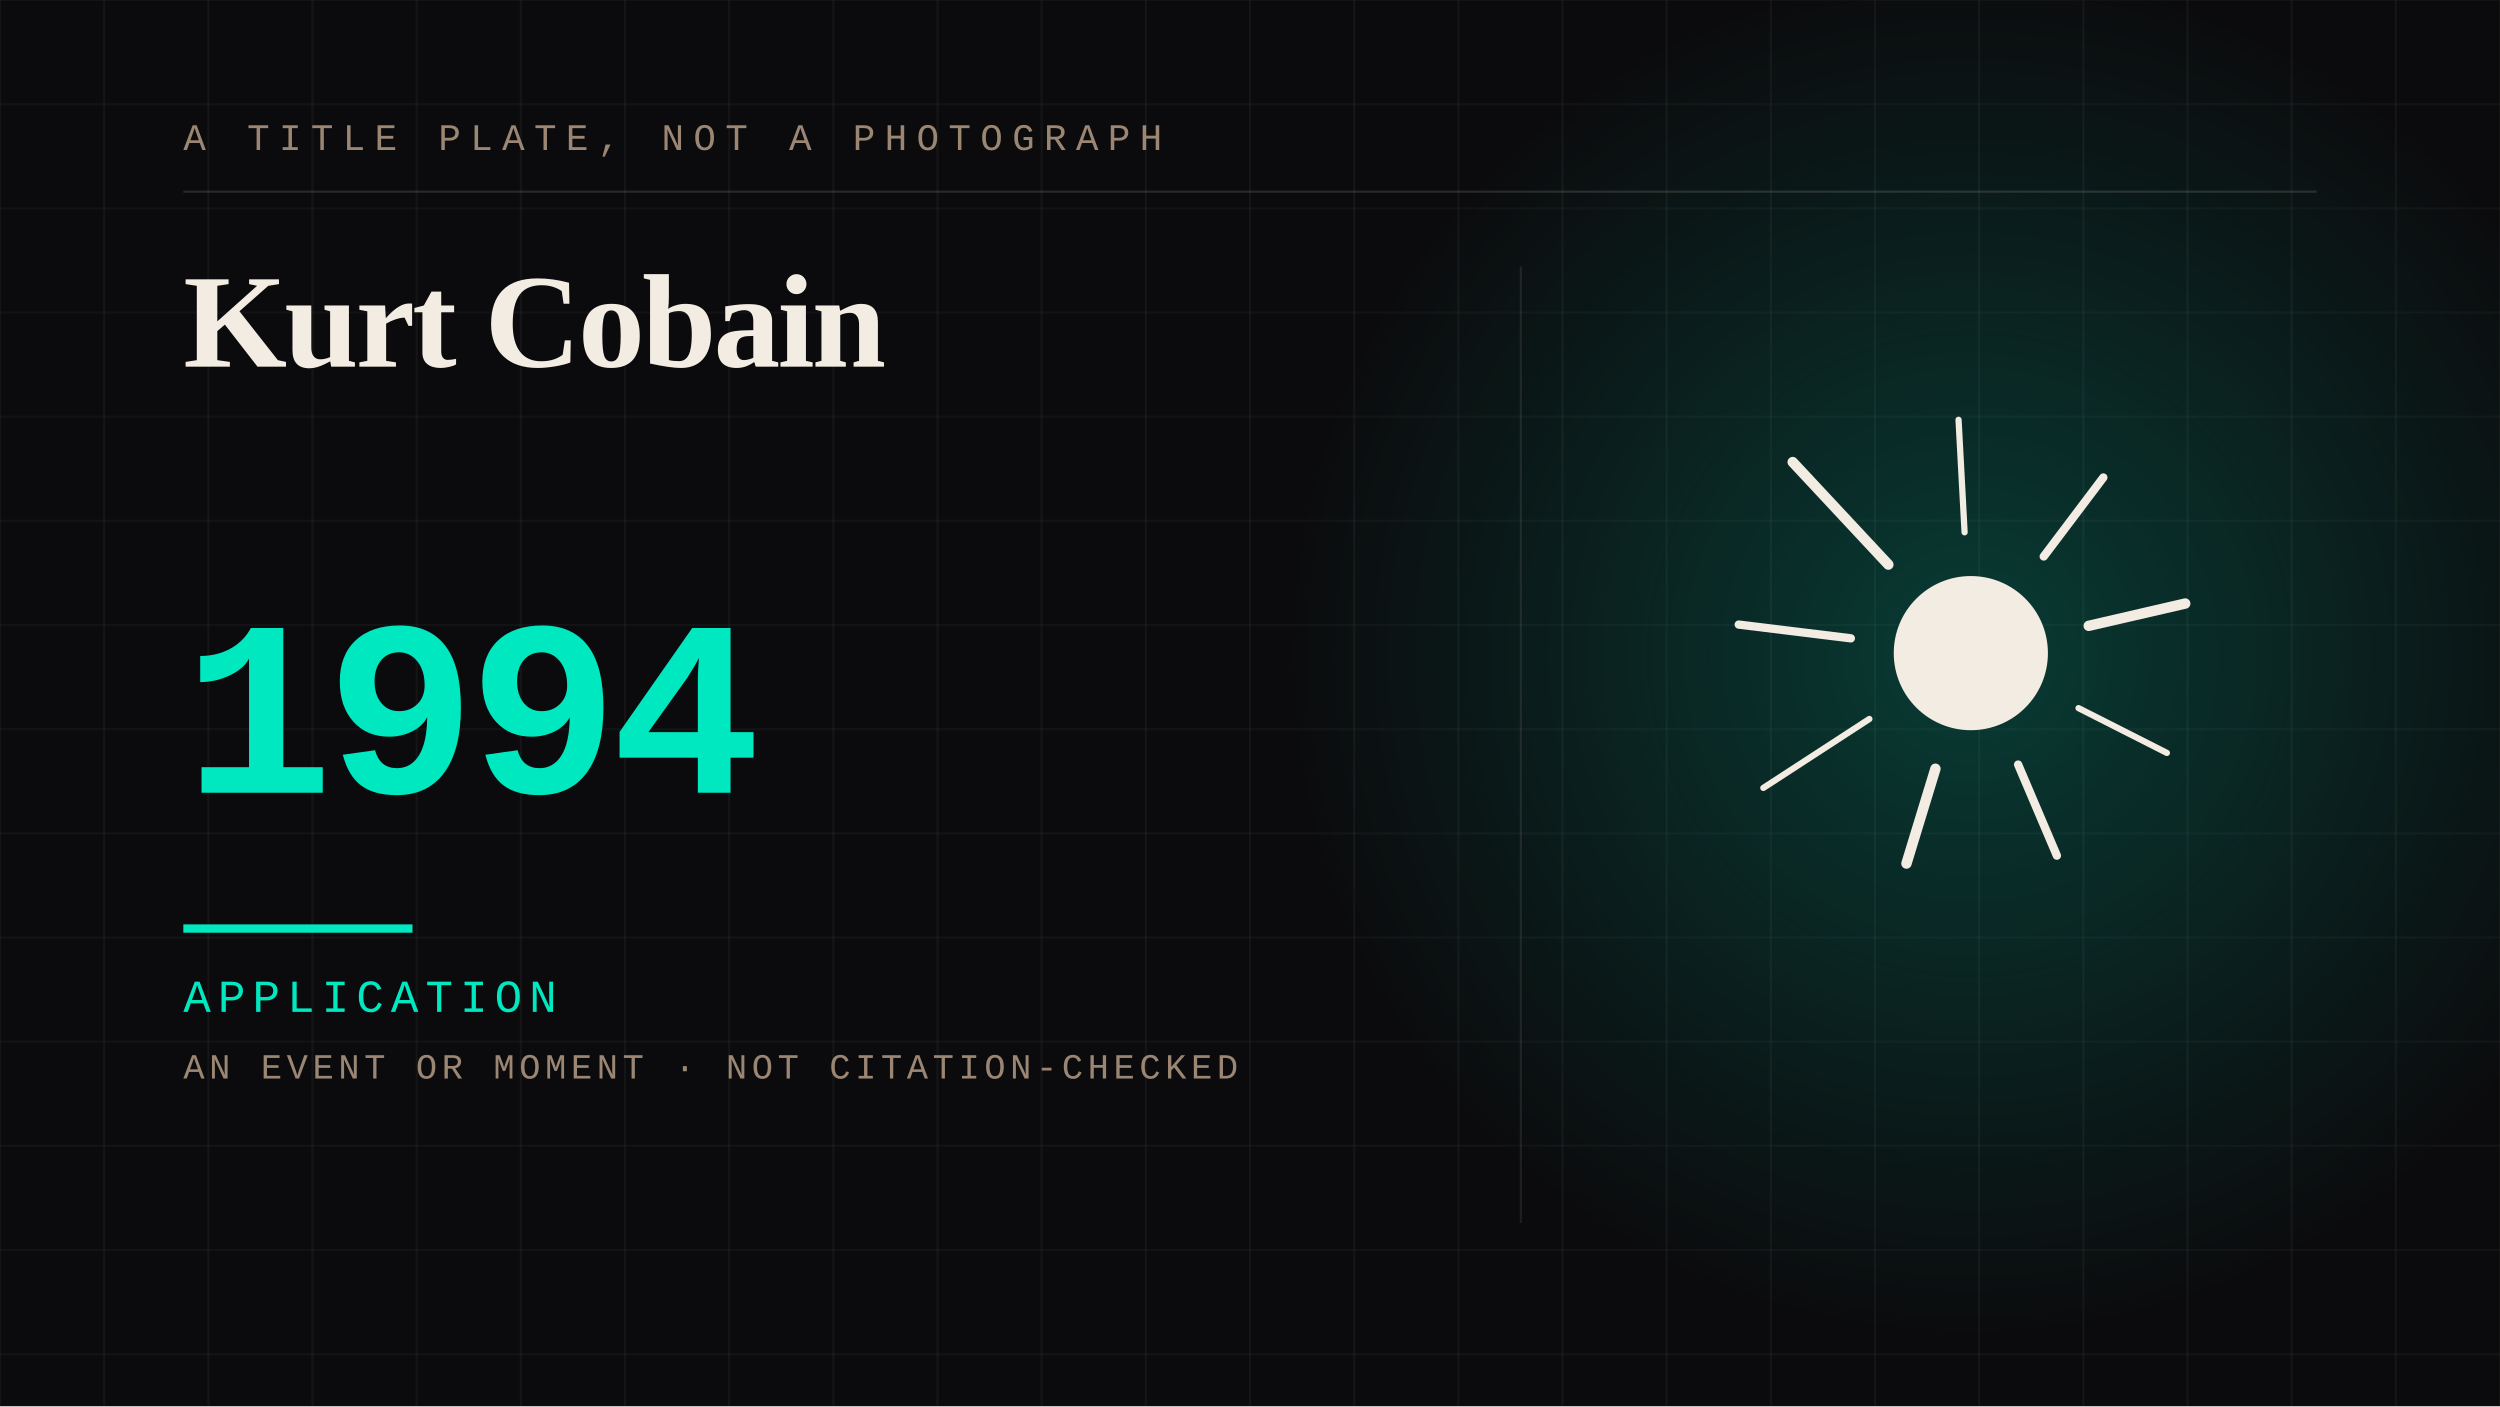
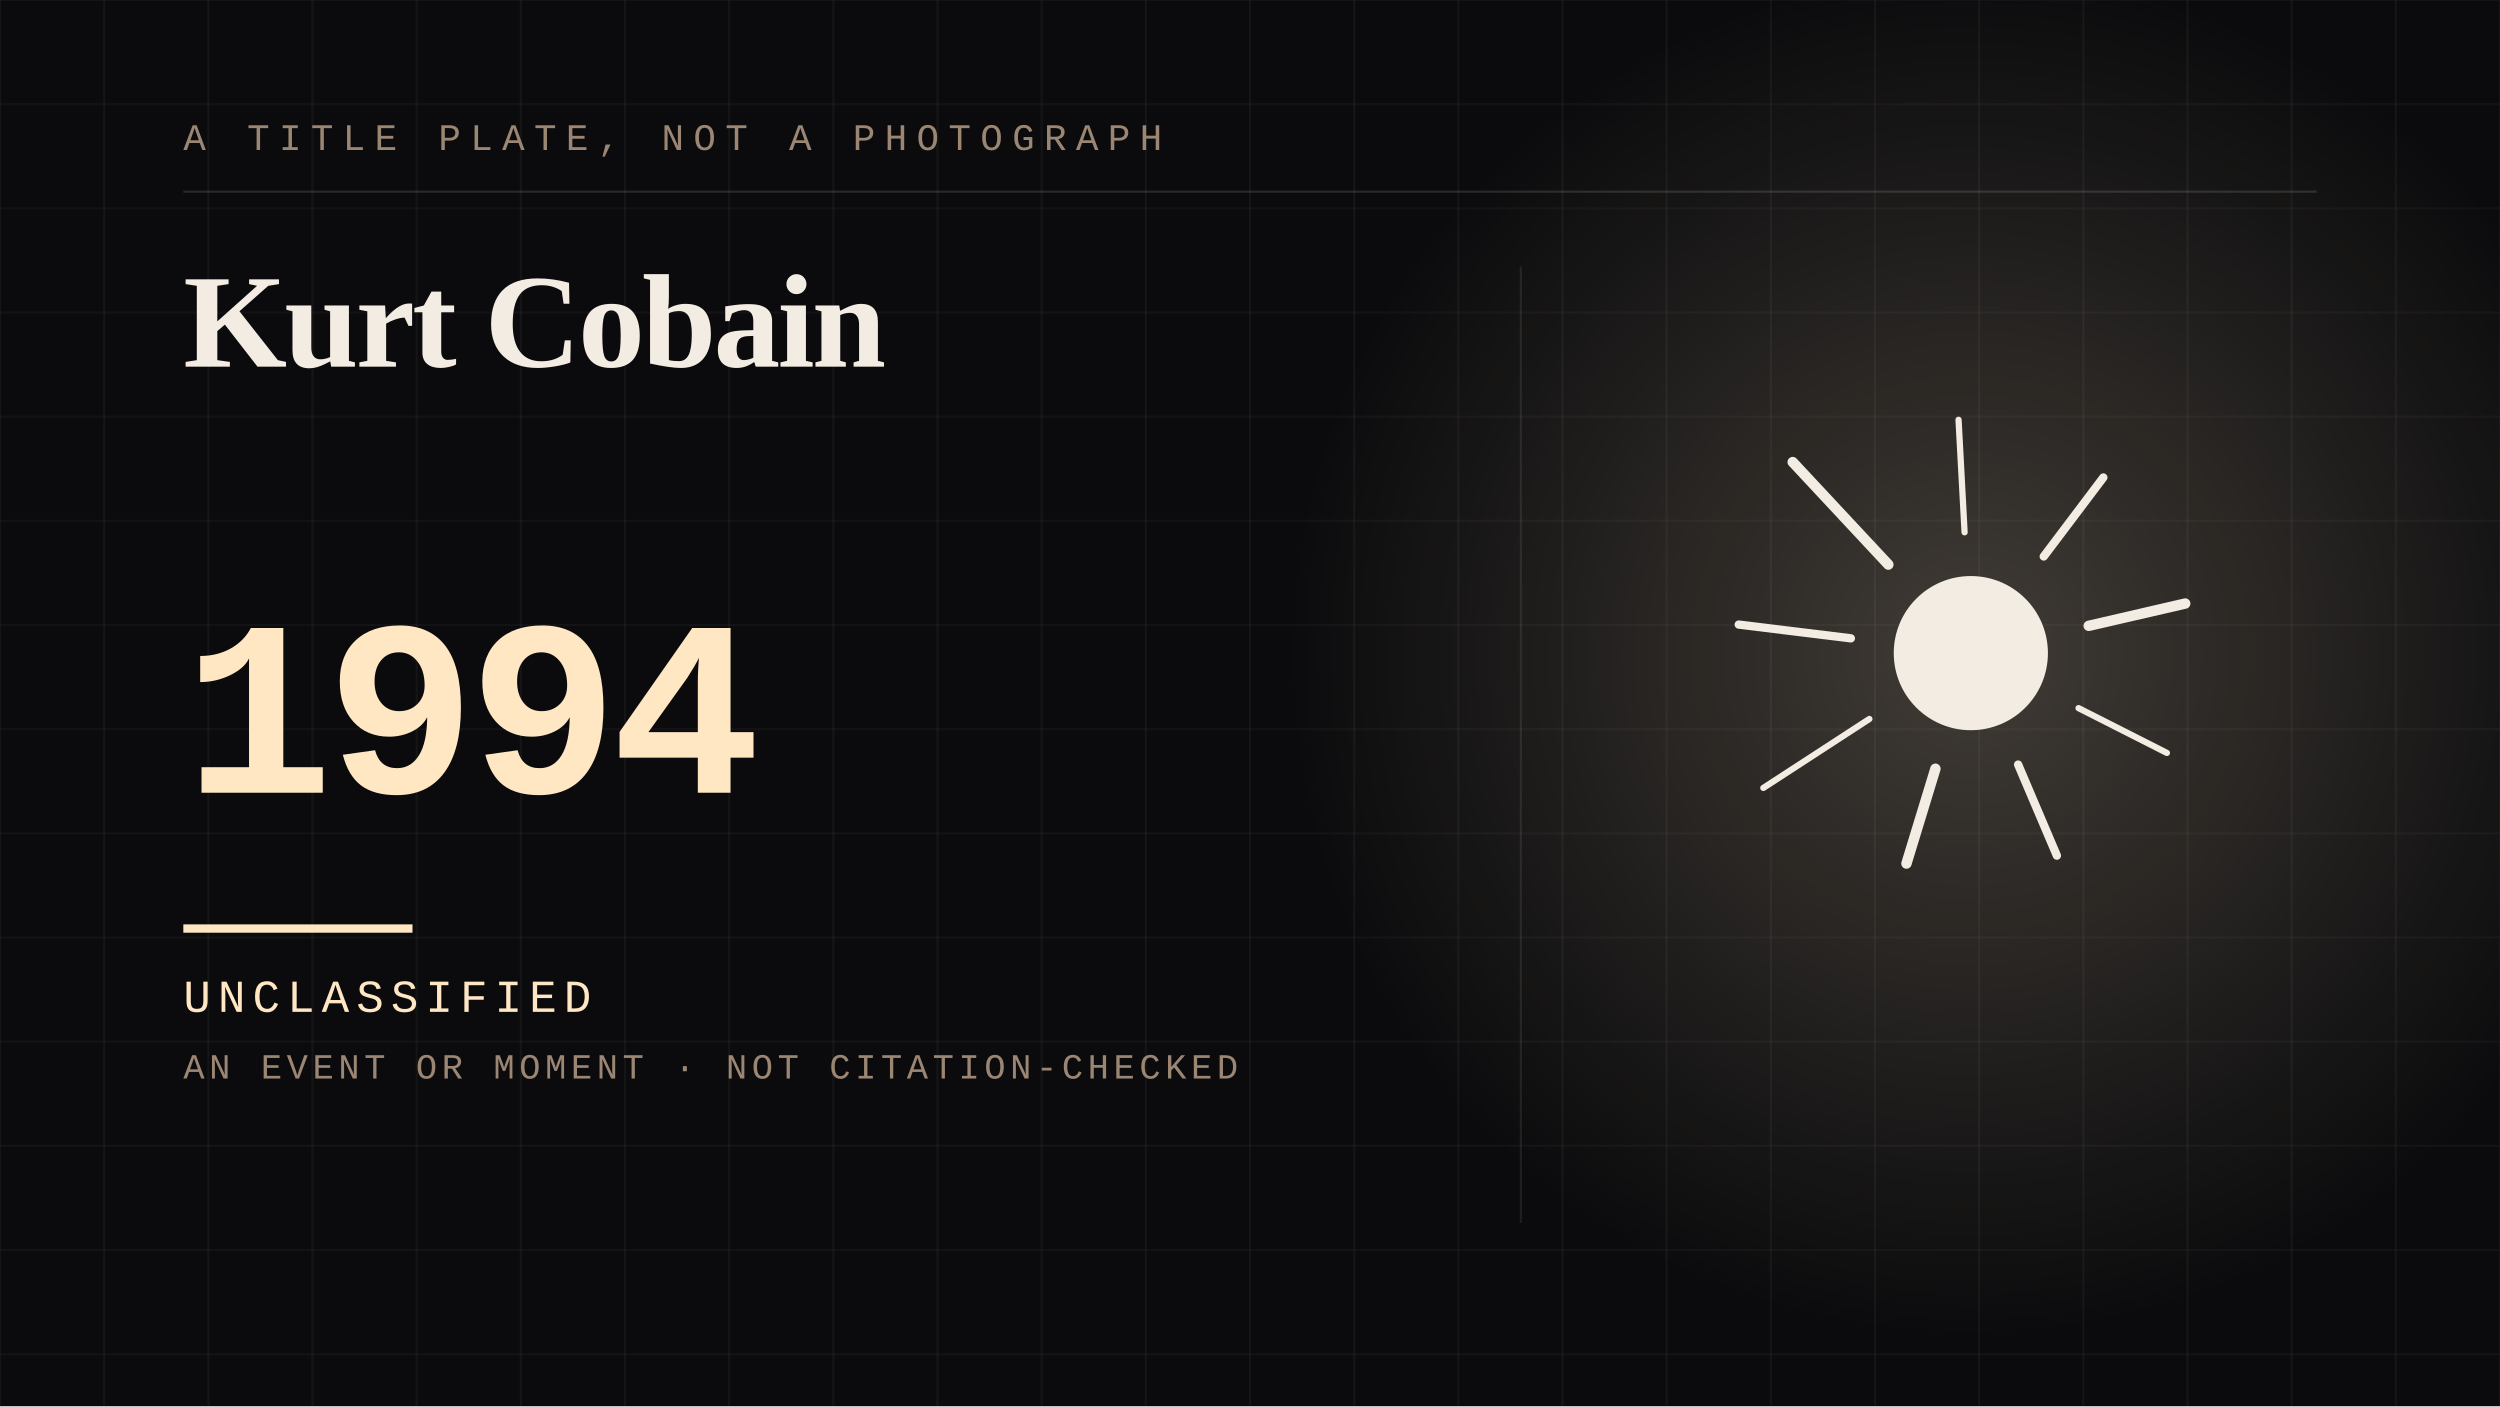
- <svg xmlns="http://www.w3.org/2000/svg" viewBox="0 0 1200 675" width="1200" height="675" role="img" aria-label="Title plate: Kurt Cobain, 1994, An event or moment, Application. Drawn from the entry's own record, not a photograph.">
+ <svg xmlns="http://www.w3.org/2000/svg" viewBox="0 0 1200 675" width="1200" height="675" role="img" aria-label="Title plate: Kurt Cobain, 1994, An event or moment, Unclassified. Drawn from the entry's own record, not a photograph.">
  <rect width="1200" height="675" fill="#0b0b0d" />
  <line x1="0" y1="0" x2="0" y2="675" stroke="#f3ece2" stroke-width="1" opacity=".045" />
  <line x1="50" y1="0" x2="50" y2="675" stroke="#f3ece2" stroke-width="1" opacity=".045" />
  <line x1="100" y1="0" x2="100" y2="675" stroke="#f3ece2" stroke-width="1" opacity=".045" />
  <line x1="150" y1="0" x2="150" y2="675" stroke="#f3ece2" stroke-width="1" opacity=".045" />
  <line x1="200" y1="0" x2="200" y2="675" stroke="#f3ece2" stroke-width="1" opacity=".045" />
  <line x1="250" y1="0" x2="250" y2="675" stroke="#f3ece2" stroke-width="1" opacity=".045" />
  <line x1="300" y1="0" x2="300" y2="675" stroke="#f3ece2" stroke-width="1" opacity=".045" />
  <line x1="350" y1="0" x2="350" y2="675" stroke="#f3ece2" stroke-width="1" opacity=".045" />
  <line x1="400" y1="0" x2="400" y2="675" stroke="#f3ece2" stroke-width="1" opacity=".045" />
  <line x1="450" y1="0" x2="450" y2="675" stroke="#f3ece2" stroke-width="1" opacity=".045" />
  <line x1="500" y1="0" x2="500" y2="675" stroke="#f3ece2" stroke-width="1" opacity=".045" />
  <line x1="550" y1="0" x2="550" y2="675" stroke="#f3ece2" stroke-width="1" opacity=".045" />
  <line x1="600" y1="0" x2="600" y2="675" stroke="#f3ece2" stroke-width="1" opacity=".045" />
  <line x1="650" y1="0" x2="650" y2="675" stroke="#f3ece2" stroke-width="1" opacity=".045" />
  <line x1="700" y1="0" x2="700" y2="675" stroke="#f3ece2" stroke-width="1" opacity=".045" />
  <line x1="750" y1="0" x2="750" y2="675" stroke="#f3ece2" stroke-width="1" opacity=".045" />
  <line x1="800" y1="0" x2="800" y2="675" stroke="#f3ece2" stroke-width="1" opacity=".045" />
  <line x1="850" y1="0" x2="850" y2="675" stroke="#f3ece2" stroke-width="1" opacity=".045" />
  <line x1="900" y1="0" x2="900" y2="675" stroke="#f3ece2" stroke-width="1" opacity=".045" />
  <line x1="950" y1="0" x2="950" y2="675" stroke="#f3ece2" stroke-width="1" opacity=".045" />
  <line x1="1000" y1="0" x2="1000" y2="675" stroke="#f3ece2" stroke-width="1" opacity=".045" />
  <line x1="1050" y1="0" x2="1050" y2="675" stroke="#f3ece2" stroke-width="1" opacity=".045" />
  <line x1="1100" y1="0" x2="1100" y2="675" stroke="#f3ece2" stroke-width="1" opacity=".045" />
  <line x1="1150" y1="0" x2="1150" y2="675" stroke="#f3ece2" stroke-width="1" opacity=".045" />
  <line x1="1200" y1="0" x2="1200" y2="675" stroke="#f3ece2" stroke-width="1" opacity=".045" />
  <line x1="0" y1="0" x2="1200" y2="0" stroke="#f3ece2" stroke-width="1" opacity=".035" />
  <line x1="0" y1="50" x2="1200" y2="50" stroke="#f3ece2" stroke-width="1" opacity=".035" />
  <line x1="0" y1="100" x2="1200" y2="100" stroke="#f3ece2" stroke-width="1" opacity=".035" />
  <line x1="0" y1="150" x2="1200" y2="150" stroke="#f3ece2" stroke-width="1" opacity=".035" />
  <line x1="0" y1="200" x2="1200" y2="200" stroke="#f3ece2" stroke-width="1" opacity=".035" />
  <line x1="0" y1="250" x2="1200" y2="250" stroke="#f3ece2" stroke-width="1" opacity=".035" />
  <line x1="0" y1="300" x2="1200" y2="300" stroke="#f3ece2" stroke-width="1" opacity=".035" />
  <line x1="0" y1="350" x2="1200" y2="350" stroke="#f3ece2" stroke-width="1" opacity=".035" />
  <line x1="0" y1="400" x2="1200" y2="400" stroke="#f3ece2" stroke-width="1" opacity=".035" />
  <line x1="0" y1="450" x2="1200" y2="450" stroke="#f3ece2" stroke-width="1" opacity=".035" />
  <line x1="0" y1="500" x2="1200" y2="500" stroke="#f3ece2" stroke-width="1" opacity=".035" />
  <line x1="0" y1="550" x2="1200" y2="550" stroke="#f3ece2" stroke-width="1" opacity=".035" />
  <line x1="0" y1="600" x2="1200" y2="600" stroke="#f3ece2" stroke-width="1" opacity=".035" />
  <line x1="0" y1="650" x2="1200" y2="650" stroke="#f3ece2" stroke-width="1" opacity=".035" />
  <defs>
    <radialGradient id="pg" cx=".5" cy=".5" r=".5">
-       <stop offset="0" stop-color="#00e8c0" stop-opacity=".22" />
-       <stop offset="1" stop-color="#00e8c0" stop-opacity="0" />
+       <stop offset="0" stop-color="#ffe7c4" stop-opacity=".22" />
+       <stop offset="1" stop-color="#ffe7c4" stop-opacity="0" />
    </radialGradient>
  </defs>
  <circle cx="946" cy="314" r="330" fill="url(#pg)" />
  <circle cx="946.0" cy="313.5" r="37.0" fill="#f3ece2" />
  <line x1="997.7" y1="339.9" x2="1040.1" y2="361.4" stroke="#f3ece2" stroke-width="3" stroke-linecap="round" />
  <line x1="968.7" y1="367.0" x2="987.3" y2="410.7" stroke="#f3ece2" stroke-width="4" stroke-linecap="round" />
  <line x1="929.0" y1="369.0" x2="915.1" y2="414.5" stroke="#f3ece2" stroke-width="5" stroke-linecap="round" />
  <line x1="897.3" y1="345.1" x2="846.4" y2="378.2" stroke="#f3ece2" stroke-width="3" stroke-linecap="round" />
  <line x1="888.4" y1="306.4" x2="834.6" y2="299.8" stroke="#f3ece2" stroke-width="4" stroke-linecap="round" />
  <line x1="906.4" y1="271.0" x2="860.5" y2="221.8" stroke="#f3ece2" stroke-width="5" stroke-linecap="round" />
  <line x1="943.0" y1="255.5" x2="940.1" y2="201.5" stroke="#f3ece2" stroke-width="3" stroke-linecap="round" />
  <line x1="981.0" y1="267.1" x2="1009.6" y2="229.2" stroke="#f3ece2" stroke-width="4" stroke-linecap="round" />
  <line x1="1002.6" y1="300.4" x2="1048.9" y2="289.7" stroke="#f3ece2" stroke-width="5" stroke-linecap="round" />
  <text x="88" y="176.0" font-family="Georgia,&quot;Times New Roman&quot;,serif" font-size="64" font-weight="700" fill="#f3ece2" letter-spacing="-1.3">Kurt Cobain</text>
-   <text x="88" y="380.5" font-family="Consolas,&quot;Courier New&quot;,monospace" font-size="120" font-weight="700" letter-spacing="-3.6" fill="#00e8c0">1994</text>
-   <line x1="88" y1="445.7" x2="198.0" y2="445.7" stroke="#00e8c0" stroke-width="4" />
-   <text x="88" y="485.7" font-family="Consolas,&quot;Courier New&quot;,monospace" font-size="22" letter-spacing="3.4" fill="#00e8c0">APPLICATION</text>
+   <text x="88" y="380.5" font-family="Consolas,&quot;Courier New&quot;,monospace" font-size="120" font-weight="700" letter-spacing="-3.6" fill="#ffe7c4">1994</text>
+   <line x1="88" y1="445.7" x2="198.0" y2="445.7" stroke="#ffe7c4" stroke-width="4" />
+   <text x="88" y="485.7" font-family="Consolas,&quot;Courier New&quot;,monospace" font-size="22" letter-spacing="3.4" fill="#ffe7c4">UNCLASSIFIED</text>
  <text x="88" y="517.7" font-family="Consolas,&quot;Courier New&quot;,monospace" font-size="17" letter-spacing="2.2" fill="#9a8672">AN EVENT OR MOMENT  ·  NOT CITATION-CHECKED</text>
  <text x="88" y="72" font-family="Consolas,&quot;Courier New&quot;,monospace" font-size="18" letter-spacing="4.5" fill="#9a8672">A TITLE PLATE, NOT A PHOTOGRAPH</text>
  <line x1="88" y1="92" x2="1112" y2="92" stroke="#f3ece2" stroke-width="1" opacity=".14" />
  <line x1="730" y1="128" x2="730" y2="587" stroke="#f3ece2" stroke-width="1" opacity=".09" />
</svg>
